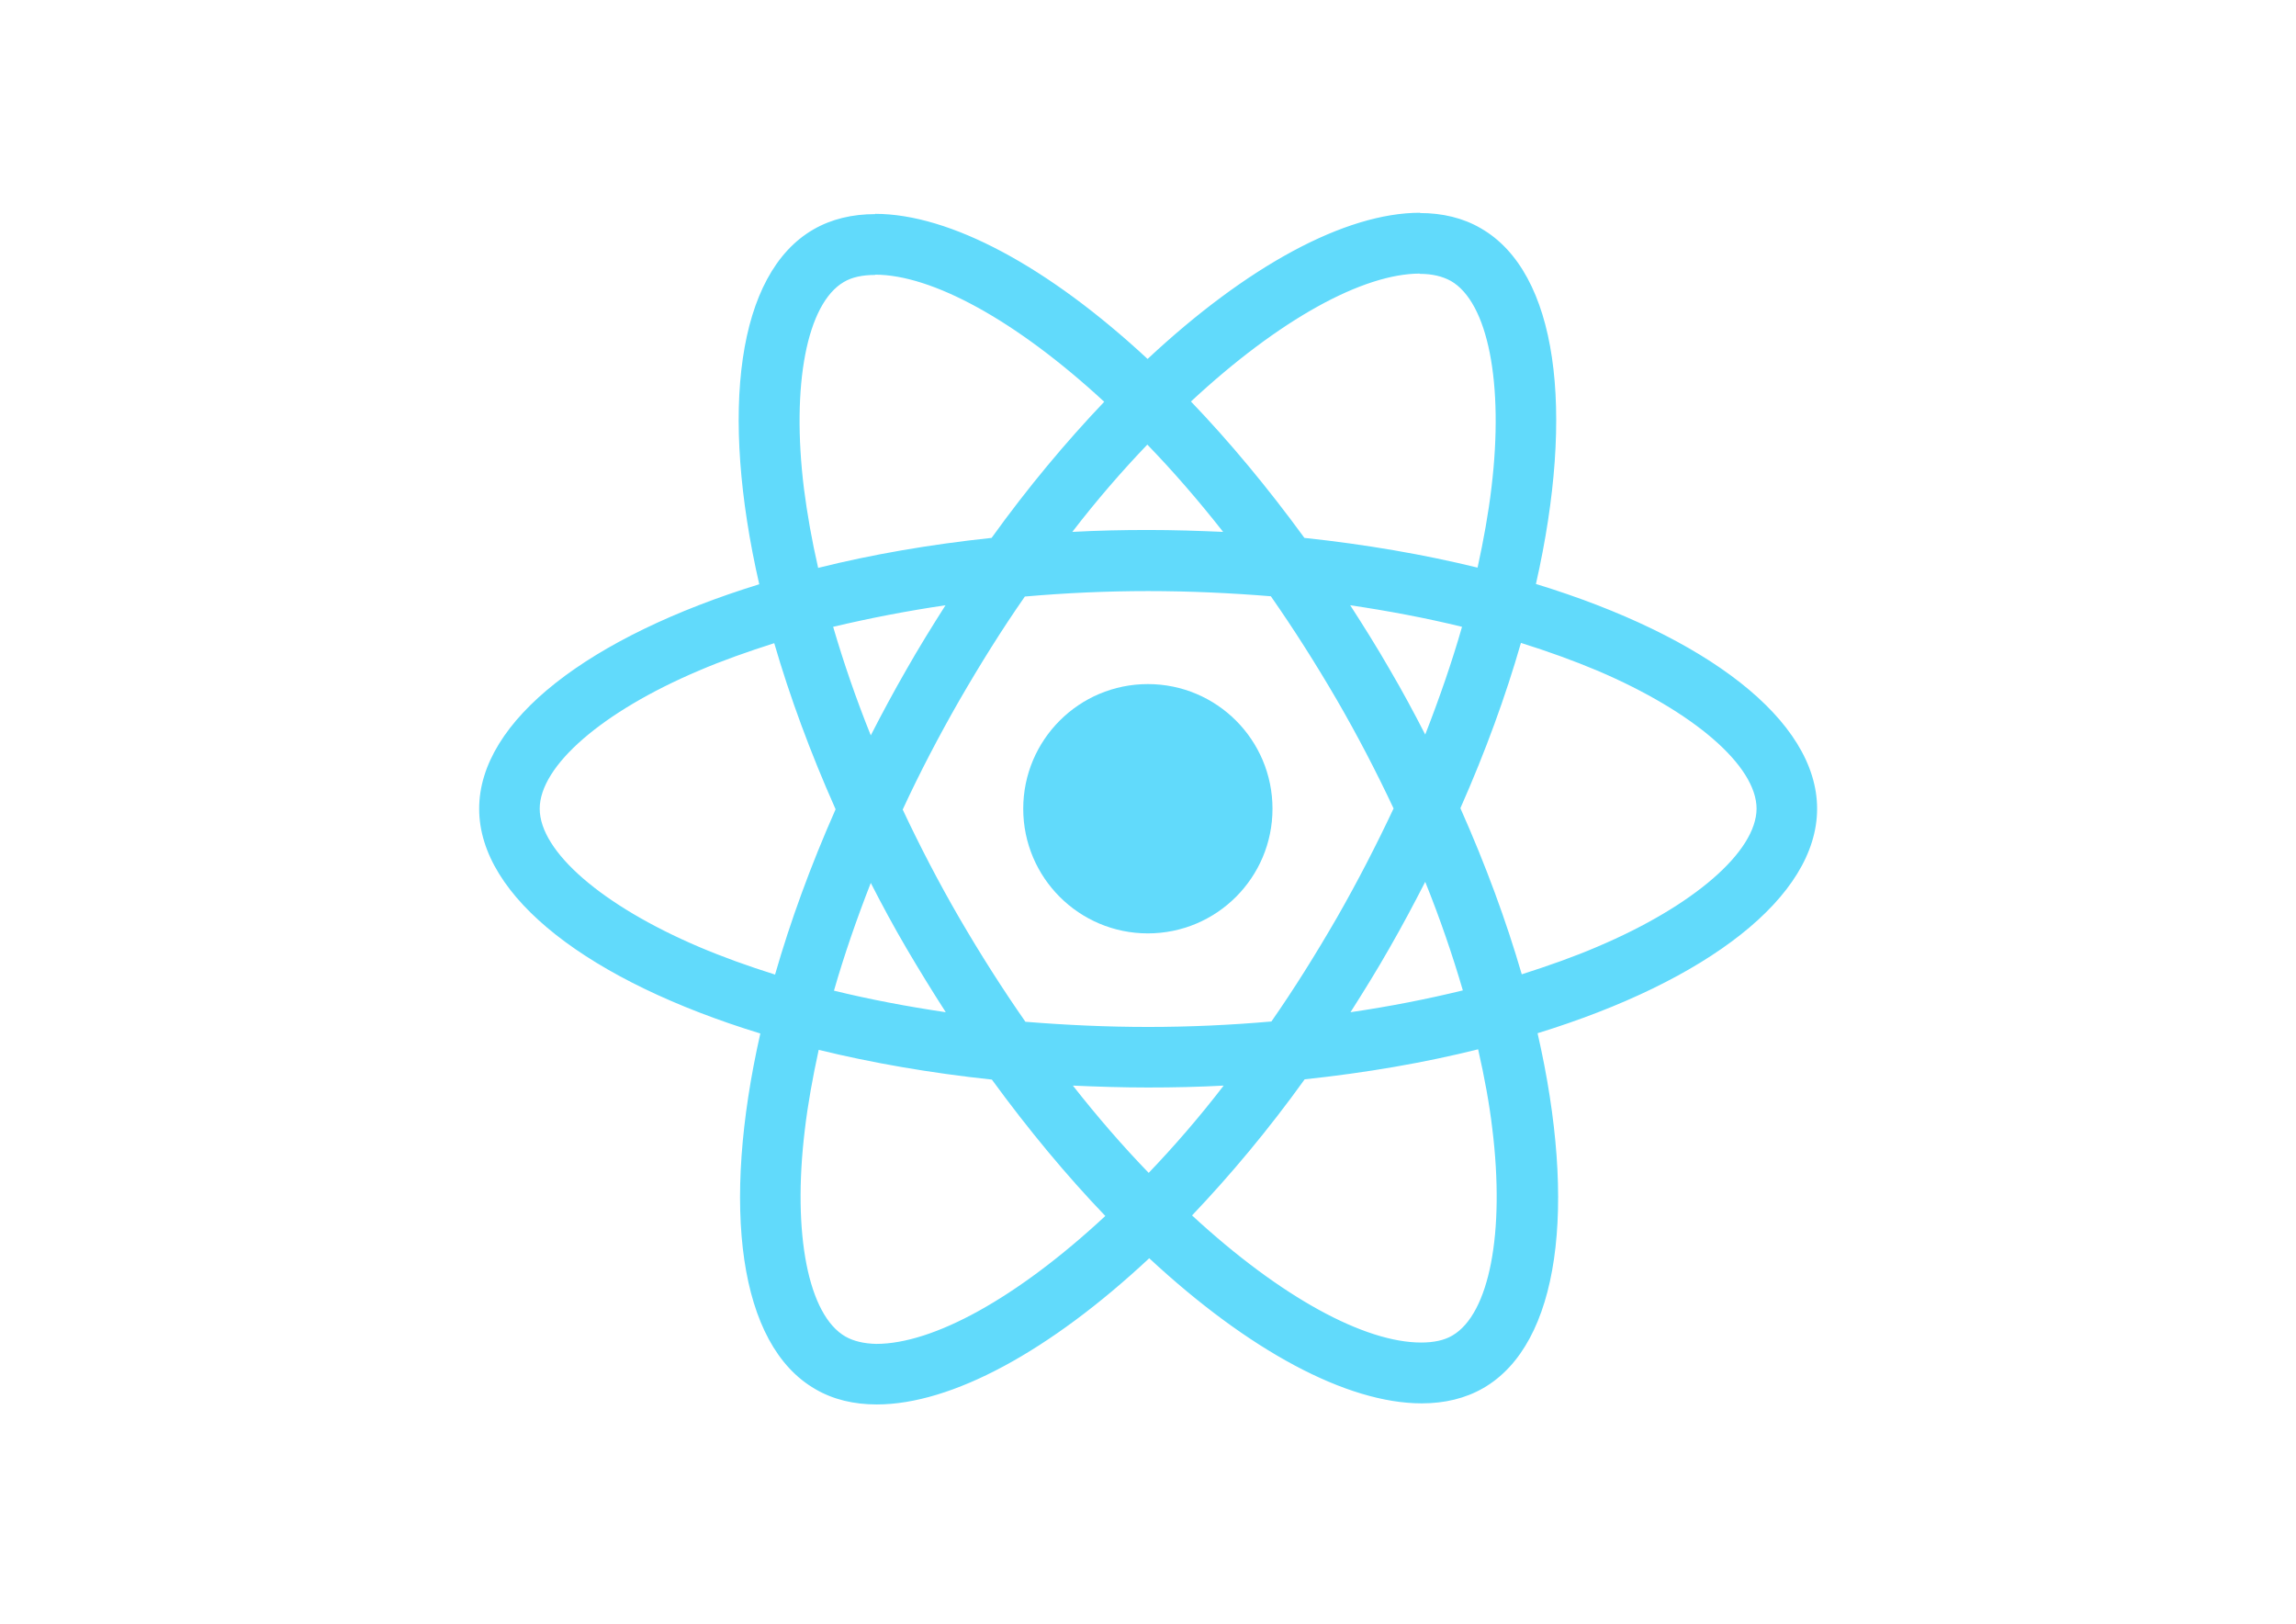
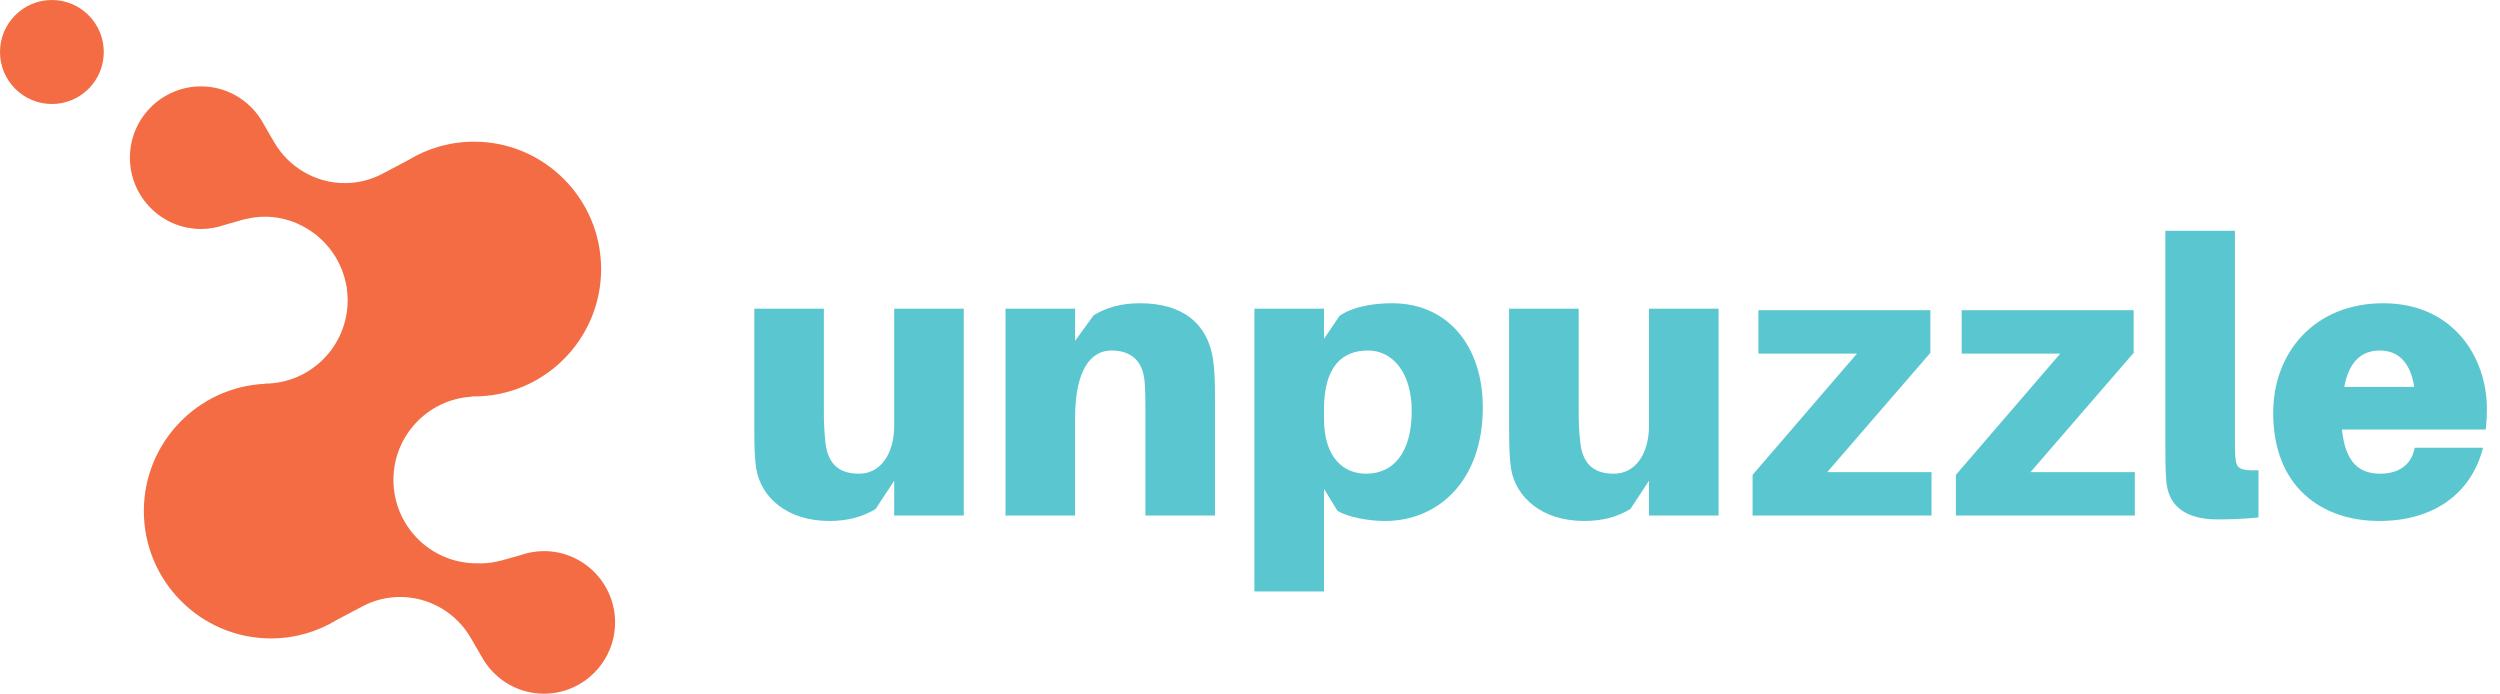
- <svg xmlns="http://www.w3.org/2000/svg" viewBox="0 0 841.9 595.3">
-   <g fill="#61DAFB">
-     <path d="M666.3 296.5c0-32.5-40.7-63.3-103.1-82.4 14.4-63.6 8-114.2-20.2-130.4-6.5-3.8-14.1-5.6-22.4-5.6v22.3c4.6 0 8.3.9 11.4 2.6 13.6 7.8 19.5 37.5 14.9 75.7-1.1 9.4-2.9 19.3-5.1 29.4-19.6-4.8-41-8.5-63.5-10.9-13.5-18.5-27.5-35.3-41.6-50 32.6-30.3 63.2-46.9 84-46.9V78c-27.5 0-63.5 19.6-99.9 53.6-36.4-33.8-72.4-53.2-99.9-53.2v22.3c20.7 0 51.4 16.5 84 46.6-14 14.7-28 31.4-41.3 49.9-22.6 2.4-44 6.1-63.6 11-2.3-10-4-19.7-5.2-29-4.7-38.2 1.1-67.9 14.6-75.8 3-1.8 6.9-2.6 11.5-2.6V78.5c-8.4 0-16 1.8-22.6 5.6-28.1 16.2-34.4 66.7-19.9 130.1-62.2 19.2-102.7 49.9-102.7 82.3 0 32.5 40.7 63.3 103.1 82.4-14.4 63.6-8 114.2 20.2 130.4 6.5 3.8 14.1 5.6 22.5 5.6 27.5 0 63.5-19.6 99.9-53.6 36.4 33.8 72.4 53.2 99.9 53.2 8.4 0 16-1.8 22.6-5.6 28.1-16.2 34.4-66.7 19.9-130.1 62-19.1 102.5-49.9 102.5-82.3zm-130.2-66.7c-3.7 12.9-8.3 26.2-13.5 39.5-4.1-8-8.4-16-13.1-24-4.6-8-9.5-15.8-14.4-23.4 14.2 2.1 27.9 4.7 41 7.9zm-45.8 106.5c-7.8 13.5-15.8 26.3-24.1 38.2-14.9 1.3-30 2-45.2 2-15.1 0-30.2-.7-45-1.9-8.3-11.9-16.4-24.6-24.2-38-7.6-13.1-14.5-26.4-20.8-39.8 6.2-13.4 13.2-26.8 20.7-39.9 7.8-13.5 15.8-26.3 24.1-38.2 14.9-1.3 30-2 45.2-2 15.1 0 30.2.7 45 1.9 8.3 11.9 16.4 24.6 24.2 38 7.6 13.1 14.5 26.4 20.8 39.8-6.3 13.4-13.2 26.8-20.7 39.9zm32.3-13c5.4 13.4 10 26.8 13.8 39.8-13.1 3.2-26.9 5.9-41.2 8 4.9-7.7 9.8-15.6 14.4-23.7 4.6-8 8.9-16.1 13-24.1zM421.2 430c-9.3-9.6-18.6-20.3-27.8-32 9 .4 18.2.7 27.5.7 9.4 0 18.7-.2 27.8-.7-9 11.7-18.3 22.4-27.5 32zm-74.4-58.9c-14.2-2.1-27.9-4.7-41-7.9 3.7-12.9 8.3-26.2 13.5-39.5 4.1 8 8.4 16 13.1 24 4.7 8 9.5 15.8 14.4 23.4zM420.7 163c9.3 9.6 18.6 20.3 27.8 32-9-.4-18.2-.7-27.5-.7-9.4 0-18.7.2-27.8.7 9-11.7 18.3-22.4 27.5-32zm-74 58.9c-4.9 7.7-9.8 15.6-14.4 23.7-4.6 8-8.9 16-13 24-5.4-13.4-10-26.8-13.8-39.8 13.1-3.1 26.9-5.8 41.2-7.9zm-90.5 125.2c-35.4-15.1-58.3-34.9-58.3-50.6 0-15.7 22.9-35.6 58.3-50.6 8.6-3.7 18-7 27.7-10.1 5.7 19.6 13.2 40 22.5 60.9-9.2 20.8-16.6 41.1-22.2 60.6-9.9-3.1-19.3-6.5-28-10.2zM310 490c-13.6-7.8-19.5-37.5-14.9-75.7 1.1-9.4 2.9-19.3 5.1-29.4 19.6 4.8 41 8.5 63.5 10.9 13.5 18.5 27.5 35.3 41.6 50-32.6 30.3-63.2 46.9-84 46.9-4.5-.1-8.3-1-11.3-2.7zm237.2-76.2c4.7 38.2-1.1 67.9-14.6 75.8-3 1.8-6.9 2.6-11.5 2.6-20.7 0-51.4-16.5-84-46.6 14-14.7 28-31.4 41.3-49.9 22.6-2.4 44-6.1 63.6-11 2.3 10.1 4.1 19.8 5.2 29.1zm38.5-66.7c-8.6 3.7-18 7-27.7 10.1-5.7-19.6-13.2-40-22.5-60.9 9.2-20.8 16.6-41.1 22.2-60.6 9.9 3.1 19.3 6.5 28.1 10.2 35.4 15.1 58.3 34.9 58.3 50.6-.1 15.7-23 35.6-58.4 50.6zM320.8 78.4z" />
-     <circle cx="420.9" cy="296.5" r="45.7" />
-     <path d="M520.5 78.1z" />
-   </g>
+ <svg xmlns="http://www.w3.org/2000/svg" width="191" height="53" viewBox="0 0 191 53" fill="none">
+   <path d="M73.631 39.387H68.317V36.723L66.899 38.883C65.924 39.476 64.804 39.802 63.357 39.802C60.109 39.802 58.13 37.968 57.776 35.806C57.657 35.008 57.629 34.09 57.629 32.817V23.584H62.943V31.634C62.943 32.137 62.973 32.995 63.061 33.794C63.238 35.303 63.948 36.191 65.629 36.191C67.312 36.191 68.317 34.623 68.317 32.522V23.584H73.631V39.387Z" fill="#5AC6D0" />
+   <path d="M92.825 30.448V39.386H87.51V31.336C87.51 30.834 87.51 29.975 87.451 29.176C87.333 27.667 86.506 26.778 84.912 26.778C83.288 26.778 82.137 28.346 82.137 31.928V39.386H76.822V23.583H82.137V26.04L83.555 24.087C84.528 23.494 85.65 23.168 87.097 23.168C90.344 23.168 92.265 24.708 92.677 27.461C92.794 28.26 92.825 29.177 92.825 30.448Z" fill="#5AC6D0" />
+   <path d="M107.854 31.396C107.854 28.438 106.377 26.779 104.518 26.779C102.568 26.779 101.152 27.963 101.152 31.279V31.959C101.152 35.125 102.775 36.191 104.37 36.191C106.437 36.191 107.854 34.622 107.854 31.396ZM113.287 31.13C113.287 36.754 109.862 39.802 105.817 39.802C104.518 39.802 102.983 39.506 102.186 39.032L101.152 37.345V45.188H95.836V23.583H101.152V25.89L102.332 24.144C103.218 23.493 104.754 23.167 106.349 23.167C110.63 23.168 113.287 26.454 113.287 31.13Z" fill="#5AC6D0" />
+   <path d="M131.299 39.387H125.984V36.723L124.568 38.883C123.593 39.476 122.471 39.802 121.024 39.802C117.777 39.802 115.798 37.968 115.444 35.806C115.326 35.008 115.296 34.09 115.296 32.817V23.584H120.611V31.634C120.611 32.137 120.64 32.995 120.73 33.794C120.907 35.303 121.615 36.191 123.298 36.191C124.98 36.191 125.984 34.623 125.984 32.522V23.584H131.299V39.387Z" fill="#5AC6D0" />
+   <path d="M147.569 39.387H133.898V36.279L141.87 27.017H134.342V23.701H147.48V26.957L139.597 36.072H147.569V39.387Z" fill="#5AC6D0" />
+   <path d="M163.101 39.387H149.43V36.279L157.402 27.017H149.872V23.701H163.011V26.957L155.128 36.072H163.101V39.387Z" fill="#5AC6D0" />
+   <path d="M170.748 33.705C170.748 34.444 170.748 34.77 170.808 35.155C170.896 35.777 171.161 35.984 172.549 35.925V39.537C171.575 39.625 170.629 39.684 169.449 39.684C166.998 39.684 165.611 38.707 165.493 36.606C165.433 35.778 165.433 34.979 165.433 33.794V17.634H170.748V33.705Z" fill="#5AC6D0" />
+   <path d="M179.104 29.561H184.449C184.155 27.696 183.238 26.779 181.822 26.779C180.434 26.779 179.459 27.608 179.104 29.561ZM189.911 32.817H178.927C179.192 35.452 180.345 36.191 181.85 36.191C183.356 36.191 184.271 35.421 184.478 34.209H189.704C188.789 37.79 185.836 39.802 181.791 39.802C177.274 39.802 173.672 37.109 173.672 31.544C173.672 26.927 176.83 23.168 182.087 23.168C187.343 23.168 190.001 27.193 190.001 31.279C190 31.752 189.971 32.285 189.911 32.817Z" fill="#5AC6D0" />
+   <path d="M7.929 3.973C7.929 6.168 6.154 7.946 3.965 7.946C1.775 7.946 0 6.168 0 3.973C0 1.779 1.775 0 3.965 0C6.153 0 7.929 1.779 7.929 3.973Z" fill="#F36C44" />
+   <path d="M41.556 42.105C40.929 42.105 40.329 42.218 39.767 42.414L38.364 42.807C37.806 42.964 37.244 43.043 36.692 43.043C36.622 43.043 36.553 43.037 36.482 43.035C36.46 43.036 36.439 43.038 36.417 43.038C32.905 43.038 30.058 40.184 30.058 36.663C30.058 33.297 32.661 30.549 35.959 30.312L36.093 30.282C36.134 30.284 36.175 30.287 36.218 30.287C41.571 30.287 45.926 25.922 45.926 20.556C45.926 15.189 41.571 10.824 36.218 10.824C34.377 10.824 32.653 11.341 31.185 12.236L29.227 13.271C28.325 13.748 27.352 13.989 26.334 13.989C24.131 13.989 22.069 12.794 20.952 10.872L20.174 9.532C20.107 9.404 20.035 9.281 19.958 9.16L19.938 9.125V9.126C18.973 7.61 17.283 6.6 15.359 6.6C12.363 6.6 9.924 9.042 9.924 12.047C9.924 15.051 12.363 17.495 15.359 17.495C15.986 17.495 16.586 17.383 17.148 17.186L18.193 16.892C18.519 16.783 18.857 16.704 19.202 16.649C19.293 16.633 19.386 16.619 19.479 16.606C19.525 16.602 19.571 16.596 19.619 16.592C19.821 16.571 20.022 16.557 20.222 16.557C21.081 16.557 21.907 16.733 22.662 17.056C22.702 17.074 22.739 17.094 22.779 17.111C22.894 17.163 23.008 17.217 23.12 17.276C23.228 17.333 23.332 17.392 23.437 17.454C23.459 17.468 23.482 17.481 23.504 17.495C25.044 18.436 26.151 20.011 26.466 21.862L26.504 21.977L26.499 22.083C26.537 22.363 26.562 22.647 26.562 22.936C26.562 26.445 23.735 29.29 20.24 29.309L20.204 29.317L20.258 29.322C15.107 29.554 10.989 33.825 10.989 39.042C10.989 44.41 15.344 48.775 20.698 48.775C22.538 48.775 24.262 48.258 25.73 47.362L27.688 46.327C28.59 45.85 29.563 45.609 30.58 45.609C32.785 45.609 34.847 46.804 35.963 48.727L36.74 50.066C36.807 50.195 36.88 50.317 36.957 50.438L36.977 50.474V50.471C37.942 51.988 39.632 52.998 41.556 52.998C44.553 52.998 46.992 50.555 46.992 47.55C46.992 44.546 44.553 42.105 41.556 42.105Z" fill="#F36C44" />
</svg>
